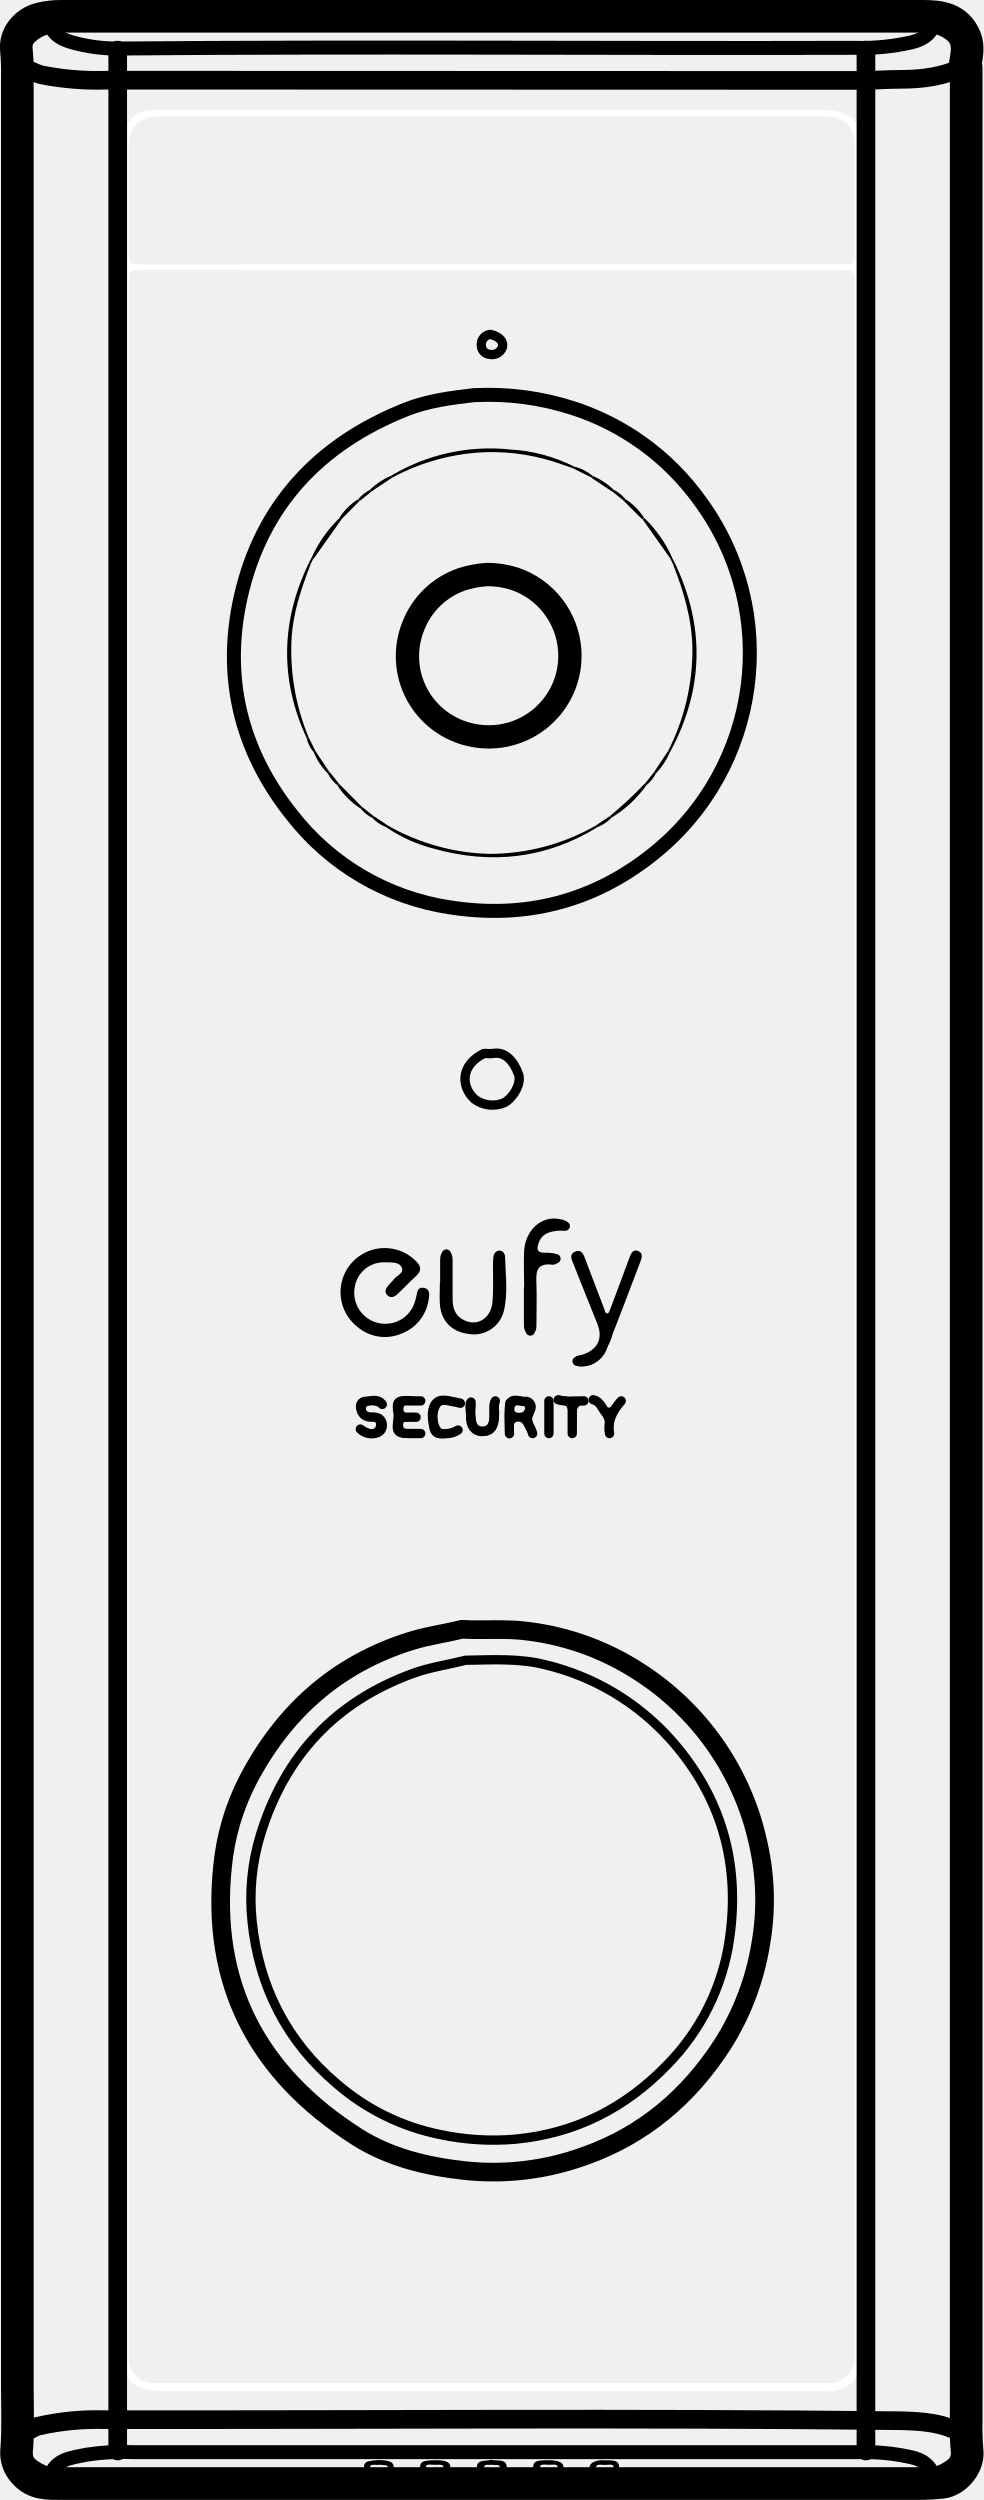
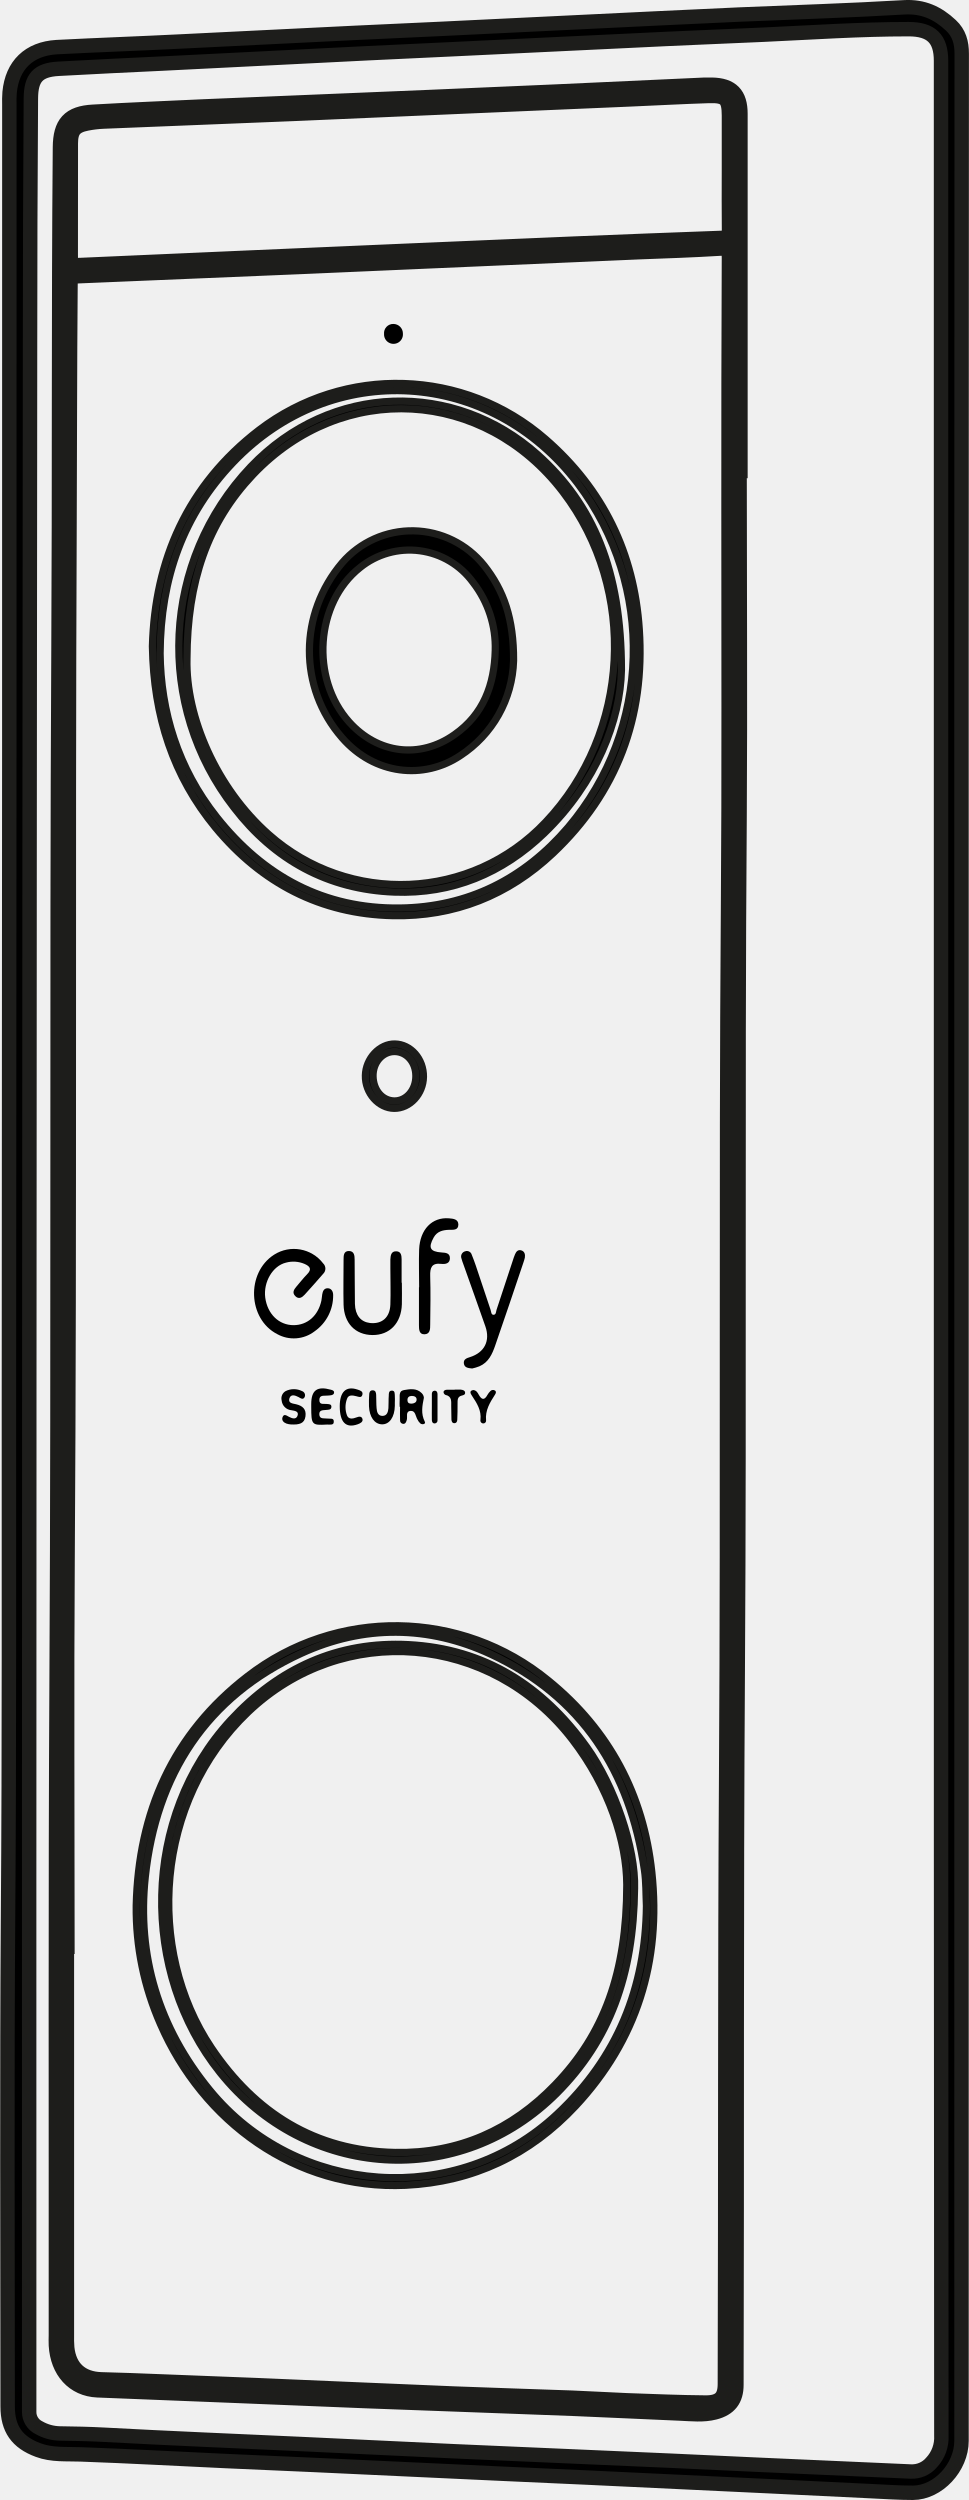
- <svg xmlns="http://www.w3.org/2000/svg" height="536.26" viewBox="0 0 210.98 536.26" width="210.98">
-   <g transform="translate(-2.92 -2.67)">
-     <path d="m209.08 8.76a7.74 7.74 0 0 1 1.86 5.3c.05 1.16 0 2.33 0 3.5q0 254.59 0 509.19c0 5.91-2.67 8.76-8.54 9.11-.91.06-1.83 0-2.75 0h-182.46c-1 0-2 0-3 0-5.61-.42-8.23-3.23-8.3-8.85 0-1.25 0-2.5 0-3.75q0-254.1 0-508.19c0-2.29.23-4.5 1.87-6.3l.37.33a7.92 7.92 0 0 0 -1.11 3c0 .31 0 .82.14.91.36.18.52-.26.68-.52a9.52 9.52 0 0 1 2.76-2.78c.88-.63 3.14-.46 2.35-2.09s-2.28-.16-3.43.29a3.61 3.61 0 0 0 -.44.22l-.33-.37c1.85-1.76 4.15-1.91 6.52-1.91h186.29c2.37 0 4.67.16 6.52 1.91l-.33.37a4.64 4.64 0 0 0 -.44-.23c-1.17-.43-2.64-1.8-3.48-.23s1.65 1.18 2.06 2.24a5.63 5.63 0 0 0 -4.59 1c-3 2-6.63 2-10.09 2.35-3 .28-2.05 2.43-2.18 4.08-.16 2 1.19 2 2.63 2a53.86 53.86 0 0 0 16.75-2c-.76 1.21-2.08 1.26-3.26 1.6-4.46 1.29-9.09.87-13.64 1.3-2 .18-2.68.9-2.51 2.76.07.75 0 1.5 0 2.25v491.28a16.67 16.67 0 0 1 0 2c-.27 2.2.68 2.87 2.85 2.88 5.24 0 10.52.12 15.51 2 1.71.64 2.09.22 2-1.38-.05-.66 0-1.33 0-2v-497.94c0-.92 0-1.84 0-2.75a1.89 1.89 0 0 0 -.88-1.93c1.33-1.8.72-3.46-.43-5-.63-.87-1.39-1.64-2.09-2.45 1 0 1.57.75 2.25 1.34s.89 2 1.48 1.59.07-1.64-.3-2.46c-.19-.45-.42-.89-.64-1.33.09-.1.25-.23.33-.34zm-200.69 8.65c-1.42.95-.86 2.43-.86 3.67q0 249.86 0 499.69v2c0 .86.35 1.26 1.25.89 5.38-2.16 11.07-2.14 16.72-2.27 1.7 0 2.48-.63 2.34-2.36-.06-.66 0-1.33 0-2v-492.19c0-.66 0-1.33 0-2 .12-1.64-.49-2.45-2.26-2.47a64.3 64.3 0 0 1 -7.23-.37c-3.41-.42-7-.13-9.93-2.55a52.48 52.48 0 0 0 15.77 2c3.66-.07 3.75-.17 3.66-3.79 0-1.65-.79-2.13-2.24-2.31-4.11-.51-8.36-.55-11.78-3.45a1.41 1.41 0 0 0 -.95-.18c-3.43.16-6 4.6-4.49 7.69zm20.12 253.26v246.71c0 4 0 4 3.94 4h152c3.89 0 3.89 0 3.89-4v-492.96c0-4 0-4-3.94-4h-152c-.5 0-1 0-1.5 0-1.66-.11-2.53.53-2.41 2.3.07.91 0 1.83 0 2.75zm80-264.15q-45.6 0-91.19 0c-1 0-2.68-.68-3 .86s.77 2.66 2.2 3.26a23.08 23.08 0 0 0 2.84.95 36.93 36.93 0 0 0 9.67.81h158.9c1.75 0 3.5 0 5.25-.11a23.55 23.55 0 0 0 6.57-1.38c1.61-.57 3.07-1.64 2.81-3.37s-2.19-1-3.35-1q-45.36-.05-90.71-.02zm-.06 521.81h76c.83 0 1.67 0 2.5-.05a1.35 1.35 0 0 0 1.36-1.18c1-3.67-.06-5.08-3.78-5.08h-152.23c-.75 0-1.5 0-2.25 0a1.44 1.44 0 0 0 -1.4.84c-1.35 2.88.2 5.43 3.32 5.43zm0 6.56q45.6 0 91.21 0c1 0 2.46.62 2.79-.79s-.69-2.35-1.89-3a11.49 11.49 0 0 0 -2.32-.9 38.26 38.26 0 0 0 -8.89-1.18q-81 0-161.93 0a28.57 28.57 0 0 0 -10.53 1.76c-1.49.58-2.86 1.66-2.48 3.31.34 1.41 2 .73 3.08.73q45.51.09 90.96.07zm-.31-515.49h52 25.23c.95 0 2.24.39 2.7-.73a6 6 0 0 0 0-4.4c-.5-1.25-1.89-.78-2.91-.79q-18.61 0-37.23 0-58 0-115.93 0c-2.16 0-3.63.1-3.57 3 0 2.5 1 3 3.26 3q38.22-.13 76.45-.08zm-80.32 506.24c0-3.61-.27-3.84-3.54-3.52-1.9.19-3.81.32-5.71.36a27.6 27.6 0 0 0 -8.08 1.31c-3.19 1-3.67 2.66-1.78 5.45 1.41 2.08 4.16 3.46 5.42 2.42 3.19-2.61 7-2.86 10.8-3.2 2.22-.19 3.31-.77 2.89-2.82zm161.18-.25c-.45 2.07.5 2.91 3 3.1 3.68.27 7.52.49 10.54 3.15.67.59 1.42.33 2.14.14 2.29-.6 4.72-3.43 4.43-5.45-.33-2.29-2.47-2.4-4.16-2.92-4.19-1.29-8.58-.72-12.85-1.3-2.74-.38-3.1.03-3.1 3.28zm15.86 9.33c2 .08 5-3 5-5.15a4.21 4.21 0 0 0 -.12-.71c-.2.08-.49.11-.57.26a8.27 8.27 0 0 1 -4.79 3.69 1 1 0 0 0 -.65 1.19 1 1 0 0 0 1.14.72zm-197.86-5.26a6.51 6.51 0 0 0 4.39 5.17c.67.14 1.39.25 1.7-.54s-.31-1.23-1-1.44a7.68 7.68 0 0 1 -4.24-3.24 3.39 3.39 0 0 0 -.69-.61z" />
-     <path d="m208.58 8.25.5.51c-.12.11-.24.22-.37.32l-.46-.5z" />
-     <path d="m7.75 8.76.5-.51.33.34-.46.5z" />
-     <path d="m208.08 7.76.5.49-.33.33-.5-.45z" />
-     <path d="m8.25 8.25.51-.49.32.37-.5.46z" />
-     <path d="m28.94 270.66q0-117.12 0-234.23a31 31 0 0 1 .1-3.74 6.79 6.79 0 0 1 7-6.42c1.92-.06 3.83 0 5.75 0h136.76c7.14 0 9.34 2.22 9.34 9.45q0 235 0 470a24 24 0 0 1 -.26 4 6.76 6.76 0 0 1 -6.48 5.87c-.91.07-1.83 0-2.75 0h-139.49c-7.83 0-10-2.12-10-9.91zm157.37 14.91v-221c0-4 0-4-3.89-4h-147.5c-4.84 0-4.39-.4-4.39 4.49q0 220.38 0 440.75c0 1-.05 2 0 3a5.37 5.37 0 0 0 5.23 5.05h2.25 140.78 2.25a5.37 5.37 0 0 0 5.23-5.05c.09-1 0-2 0-3zm-77.87-226.2h74.46c3.38 0 3.39 0 3.39-3.26q0-10.74 0-21.49c0-5-2-7-6.93-7q-71 0-141.93 0c-4.82 0-6.87 2.06-6.88 6.84v21.49c0 3.46 0 3.47 3.43 3.47z" fill="#fff" />
-     <path d="m108.21 530.31c1.39.3 3.45-.31 3.4 1.66 0 1.69-2 1.4-3.23 1.39s-3.13.3-3.17-1.45 1.95-1.23 3-1.6zm.39 1.06c-.67.14-1.72-.3-1.88.55-.11.64.89.46 1.39.47.71 0 1.86.3 2-.38.14-.86-.96-.45-1.51-.64z" />
-     <path d="m97 530.41a5.34 5.34 0 0 1 1.1.12c.76.17 1.46.47 1.43 1.44s-.7 1.11-1.36 1.2a12.17 12.17 0 0 1 -3 .13c-.92-.11-2.27-.1-2.16-1.5s1.35-1.25 2.32-1.38a14.81 14.81 0 0 1 1.67-.01zm-.89 2c.68-.16 1.9.29 1.93-.48s-1.17-.53-1.84-.54-1.91-.29-1.93.45 1.21.42 1.87.59z" />
-     <path d="m121.14 530.4a6.55 6.55 0 0 1 1.17.15c.73.18 1.5.44 1.47 1.4s-.71 1.1-1.37 1.19a12.31 12.31 0 0 1 -3 .18c-.92-.09-2.23-.08-2.14-1.51s1.31-1.27 2.28-1.4c.37-.04.7-.01 1.59-.01zm-.49 2c.68-.15 1.89.25 1.89-.52s-1.21-.49-1.89-.5-1.89-.28-1.89.49 1.24.41 1.89.56z" />
-     <path d="m84.47 530.36a14.89 14.89 0 0 1 1.59.18c.68.15 1.26.45 1.3 1.28s-.52 1.15-1.2 1.35a6.54 6.54 0 0 1 -3.43.06c-.73-.18-1.73-.23-1.73-1.41s1-1.18 1.83-1.34a12.2 12.2 0 0 1 1.64-.12zm0 1c-.71.2-2-.32-2.19.47s1 .55 1.53.56c.79 0 2.06.38 2.27-.38s-.98-.44-1.62-.66z" />
-     <path d="m132.35 533.49a7.92 7.92 0 0 1 -2.07-.5c-1.2-.65-1.21-1.58 0-2.23a4.17 4.17 0 0 1 2.17-.35c1.3.1 3.35-.38 3.28 1.59-.08 1.64-2.07 1.15-3.38 1.49zm.32-1.06c.69-.15 1.9.26 1.89-.54s-1.23-.47-1.91-.48-1.89-.28-1.88.52 1.23.32 1.9.5z" />
-     <path d="m108.49 199.05a56.33 56.33 0 1 1 56.27-56.34 56.15 56.15 0 0 1 -56.27 56.34zm-.21-2.2a54.18 54.18 0 1 0 -54.11-53.95 53.79 53.79 0 0 0 54.11 53.95z" />
-     <path d="m108.37 351.3c31.86-.59 59.28 26.08 59.17 59a59.12 59.12 0 1 1 -118.24-.2c-.06-32.78 27.31-59.34 59.07-58.8zm.07 1.66a57.12 57.12 0 0 0 -57.44 57c0 32 25.5 57.88 57.14 57.91a57.43 57.43 0 1 0 .3-114.86z" />
-     <path d="m85.51 273.44a6.32 6.32 0 0 0 -6.51 5.38 6.66 6.66 0 0 0 12.58 4 10.27 10.27 0 0 0 .61-1.9c.22-1 .23-2.25 1.65-2s1.21 1.64 1 2.66a9.17 9.17 0 0 1 -5.91 7.2 9.06 9.06 0 0 1 -9.39-1.53 9.46 9.46 0 1 1 12.53-14.14c1.22 1.17 1.37 2.12.06 3.31s-2.6 2.58-3.94 3.83c-.63.59-1.44 1-2.2.24s-.23-1.53.32-2.2c.31-.38.73-.69 1-1.1.61-.91 2.38-1.39 1.77-2.66s-2.25-1.02-3.57-1.09z" />
-     <path d="m127.3 295.8a1.24 1.24 0 0 1 -1.14-1c-.21-1.13.75-1.27 1.56-1.51 3.35-1 4.6-3.45 3.35-6.62-1.69-4.25-3.42-8.48-5.09-12.73-.38-1-1.11-2.21.34-2.8s1.81.76 2.19 1.75c1.35 3.49 2.64 7 4 10.49.16.41.16 1.1.78 1 .22 0 .44-.64.58-1 1.34-3.58 2.65-7.17 4-10.74.35-.91.72-2.14 2-1.59 1.11.46.69 1.53.36 2.39-2.31 6.06-4.58 12.13-7 18.16a5.85 5.85 0 0 1 -5.93 4.2z" />
-     <path d="m97.33 277.74c0-1.49 0-3 0-4.48 0-1 0-2.22 1.44-2.16 1.2 0 1.23 1.17 1.24 2.1v8.22c0 2 .65 3.61 2.56 4.49 2.87 1.33 5.75-.54 6-4.11.22-2.47.08-5 .1-7.47 0-.67 0-1.33.07-2s.44-1.31 1.23-1.3a1.26 1.26 0 0 1 1.29 1.28c.1 3.9.66 7.84-.29 11.66a6.61 6.61 0 0 1 -7.47 4.85c-3.65-.45-5.94-2.73-6.22-6.35-.12-1.57 0-3.16 0-4.74z" />
-     <path d="m115.35 278.73c0-2.58-.13-5.17 0-7.74.27-4.48 3.72-7.56 7.49-6.84.87.16 2 .26 1.91 1.51s-1.18.9-2 1c-1.91.16-3.62.59-4.32 2.72-.4 1.2-.3 2 1.2 2a12.3 12.3 0 0 1 1.49.05c.79.06 1.58.25 1.64 1.19a1.24 1.24 0 0 1 -1.47 1.32c-3.48-.39-3.4 1.8-3.3 4.22.1 2.74 0 5.5 0 8.24 0 1 .12 2.28-1.26 2.31-1.55 0-1.42-1.35-1.43-2.41 0-2.49 0-5 0-7.49z" />
-     <path d="m111.29 306.49a6.53 6.53 0 0 1 0-1c.15-1.07-.52-2.59 1-3a5.09 5.09 0 0 1 4.54.52c1.22.93 1 2.12.42 3.35-.5 1 .18 1.91.5 2.84.17.51.63 1.14-.13 1.5s-1.1-.16-1.43-.68c-.22-.35-.39-.73-.6-1.09-.36-.64-.69-1.41-1.6-1.32-1.06.11-.89 1-1 1.73s-.13 1.27-.91 1.21-.76-.76-.78-1.34c0-.91 0-1.82 0-2.73zm3.08-.75c.6-.07 1.22-.23 1.19-.95s-.73-.78-1.31-.76-1 .19-1 .8c-.09.8.49.9 1.12.91z" />
-     <path d="m87.33 306.55c0-4.15 1-4.94 5.07-4.21.48.09 1.09.09 1.14.72s-.53.71-1 .85c-1.06.28-2.9-.56-3.07.78-.21 1.76 1.78.76 2.7 1.23.32.17.6.35.54.71a.86.86 0 0 1 -.46.53 8.11 8.11 0 0 1 -1.21.25c-.69.12-1.73-.12-1.66 1s1.06.83 1.77.89h1.25s1.11 0 1.15.69c0 .81-.68.79-1.24.88-4.07.73-4.98-.07-4.98-4.32z" />
-     <path d="m83 302.3a9.88 9.88 0 0 1 1.55.29c.66.22 1.26.73 1 1.49-.31.94-1 .49-1.65.27a5.09 5.09 0 0 0 -1.44-.32c-.51 0-1 .15-1.07.79s.38.73.78.85c.63.19 1.31.25 1.94.46a2.24 2.24 0 0 1 1.7 2.45 2.31 2.31 0 0 1 -2 2.22 5.19 5.19 0 0 1 -2.71-.11c-.8-.27-1.77-.66-1.35-1.69s1.19-.49 1.86-.08 1.6.6 1.91-.3c.4-1.15-.75-1.06-1.4-1.21-1.78-.39-2.93-1.33-2.62-3.28.27-1.71 1.71-1.8 3.5-1.83z" />
-     <path d="m110 305.38a14.78 14.78 0 0 1 -.11 1.86c-.37 1.86-1.31 3.38-3.36 3.44s-3.06-1.39-3.56-3.23a1.67 1.67 0 0 1 -.08-.49c.14-1.49-.79-4 .79-4.18 1.93-.19.92 2.28 1.18 3.58.22 1.06.13 2.38 1.64 2.31 1.32-.06 1.33-1.27 1.41-2.27 0-.33 0-.67 0-1 .15-1-.33-2.69 1-2.7 1.76 0 .73 1.83 1.09 2.68z" />
-     <path d="m98.75 302.29a5.63 5.63 0 0 1 1 .09c.7.18 1.68.34 1.53 1.26s-1 .64-1.67.49c-.9-.2-2-.47-2.44.54a4.78 4.78 0 0 0 0 3.87c.45 1.09 1.5.76 2.39.54.58-.14 1.26-.38 1.48.36s-.55 1.08-1.14 1.31c-2.71 1-5-.51-5.05-3.48-.14-3.91.66-4.99 3.9-4.98z" />
-     <path d="m108.42 240a5.85 5.85 0 1 1 6.06-5.9 5.85 5.85 0 0 1 -6.06 5.9zm0-.68a5.17 5.17 0 1 0 -5.34-5.13 5.4 5.4 0 0 0 5.31 5.15z" />
-     <path d="m133.69 310.57a.83.83 0 0 1 -.86-1c.21-2.18-.89-3.82-2.12-5.42-.35-.45-.8-1.08-.17-1.53s1.31.08 1.62.66c1 1.89 1.91 1.66 2.87-.06.33-.6 1-1.13 1.65-.68.81.56.07 1.22-.28 1.68-1.19 1.56-2.17 3.14-1.94 5.22a1 1 0 0 1 -.77 1.13z" />
-     <path d="m125.7 302.26a16.46 16.46 0 0 1 2.33.2c.75.16 1 1 .29 1.17-2.34.72-1.61 2.56-1.73 4.11-.06.66 0 1.32-.1 2a.78.78 0 1 1 -1.56 0c-.07-1.07-.06-2.15-.1-3.23a3.59 3.59 0 0 0 -.38-2.16c-.43-.6-2-.43-1.44-1.57.52-.97 1.85-.25 2.69-.52z" />
-     <path d="m121.47 306.59v2.71c0 .59-.11 1.24-.88 1.23s-.77-.57-.78-1.08c0-1.89 0-3.78 0-5.67 0-.49.11-1.08.73-1.11.79 0 .88.64.91 1.2v2.72z" />
-     <path d="m110.06 74.76c1.19 1.19 1.3 2.49 0 3.62a2.42 2.42 0 0 1 -3.37 0c-1.26-1.12-1.15-2.42 0-3.62l.31.34c-.51 1-.81 2 .31 2.83a1.65 1.65 0 0 0 2.06 0c1.12-.81.81-1.82.31-2.83z" />
-     <path d="m106.77 74.76a2.16 2.16 0 0 1 3.29 0l-.3.34h-2.68z" />
-     <path d="m131.07 180.11c-11 6.76-22.79 8.06-35.16 4.59a32.55 32.55 0 0 1 -10.15-4.59l.31-.38a46.23 46.23 0 0 0 21.85 6.1 45.94 45.94 0 0 0 22.85-6.1z" />
-     <path d="m147.6 123.28q9.94 20.66-1 40.79l-.37-.29a47.88 47.88 0 0 0 5.22-21.87c-.08-6.48-1.89-12.46-4.23-18.36z" />
-     <path d="m86.77 104.74a41.3 41.3 0 0 1 25.63-5.65 34.54 34.54 0 0 1 13.65 3.65l-.26.37-2.35-.82a43.93 43.93 0 0 0 -16.12-2.63 45.57 45.57 0 0 0 -20.26 5.46z" />
-     <path d="m68.73 161.06c-5.87-12.67-5.55-25.26.5-37.78l.38.27c-2 5.2-3.82 10.42-4.15 16.08a48.8 48.8 0 0 0 3.64 21.17z" />
-     <path d="m69.76 122.3a27.74 27.74 0 0 1 6-8.54l.4.33-6 8.48z" />
-     <path d="m141.11 113.76a27.57 27.57 0 0 1 6 8.54l-.34.26q-3-4.23-6-8.48z" />
-     <path d="m141.59 171.08a25.23 25.23 0 0 1 -7.53 7l-.3-.38a80.42 80.42 0 0 0 7.46-6.95z" />
-     <path d="m80.26 176.1a16.8 16.8 0 0 1 -5-5l.38-.31 4.95 5c-.12.07-.23.21-.33.31z" />
-     <path d="m137.07 109.74a13 13 0 0 1 4 4l-.4.32-4-4z" />
-     <path d="m75.72 113.76a12.89 12.89 0 0 1 4-4c.11.12.21.25.31.37l-3.95 4z" />
-     <path d="m146.6 164.07a15.34 15.34 0 0 1 -3 4.52l-.38-.32c1-1.5 2-3 3-4.49z" />
-     <path d="m73.22 168.58a14.54 14.54 0 0 1 -3-4.52l.36-.28 3 4.49z" />
-     <path d="m130.05 104.76a14.24 14.24 0 0 1 4.53 3l-.32.38-4.49-3z" />
-     <path d="m82.25 107.73a15 15 0 0 1 4.52-3l.29.38-4.49 3z" />
-     <path d="m126.05 102.74a10 10 0 0 1 4 2l-.28.35-4-2z" />
-     <path d="m85.76 180.11a8.92 8.92 0 0 1 -3-2l.32-.39 3 2z" />
-     <path d="m134.06 178.1a8.44 8.44 0 0 1 -3 2l-.3-.38 3-2z" />
-     <path d="m82.76 178.11a8.1 8.1 0 0 1 -2.5-2c.1-.12.21-.24.31-.37.83.67 1.67 1.33 2.51 2z" />
-     <path d="m143.61 168.59a7.94 7.94 0 0 1 -2 2.48l-.37-.3 2-2.5z" />
-     <path d="m70.25 164.06a6.59 6.59 0 0 1 -1.52-3l.37-.26 1.51 3z" />
-     <path d="m134.58 107.73a7.73 7.73 0 0 1 2.49 2c-.1.12-.21.24-.31.37l-2.5-2c.11-.1.21-.24.32-.37z" />
-     <path d="m79.76 109.75a8 8 0 0 1 2.5-2l.31.39-2.5 2c-.07-.14-.2-.27-.31-.39z" />
-     <path d="m75.24 171.08a8 8 0 0 1 -2-2.5l.39-.31 2 2.5z" />
-     <path d="m147.07 122.3c.18.33.35.66.53 1l-.37.27c-.17-.33-.34-.66-.5-1z" />
-     <path d="m69.23 123.28c.18-.32.36-.65.53-1l.35.27c-.17.33-.34.65-.5 1z" />
-     <g fill="none">
-       <path d="m29.67 60.17v446.75c0 5.49 2.26 7.75 7.75 7.75h143c4 0 6.56-2.5 6.74-6.5 0-.41 0-.83 0-1.25v-444.5c0-9.41-.09-18.83 0-28.25a7.12 7.12 0 0 0 -7.29-7.32q-71.5.18-143 0a7.11 7.11 0 0 0 -7.3 7.32c.15 7.83 0 15.67.06 23.5 0 .75-.32 1.56.24 2.25" />
-       <path d="m210.17 17.17v505.25a50.36 50.36 0 0 0 .2 6c.36 3-2.46 6.41-5.46 6.73a48.9 48.9 0 0 1 -5 .25q-91.87 0-183.75 0c-2.88 0-5.81.19-8.06-2.43a6.05 6.05 0 0 1 -1.63-4.54c.39-4.51.17-9 .17-13.51q0-247.74 0-495.5a50.2 50.2 0 0 0 -.2-6c-.37-3.12 2-6 5.21-6.75a18.3 18.3 0 0 1 4.25-.5h185c3.72 0 7.26.47 9 4.49.9 2.09.31 4.17 0 6.25" stroke="#000" stroke-linecap="round" stroke-linejoin="round" stroke-width="7" />
-       <path d="m188.67 13.42v515" stroke="#000" stroke-linecap="round" stroke-linejoin="round" stroke-width="4" />
-       <path d="m28.17 13.42v515" stroke="#000" stroke-linecap="round" stroke-linejoin="round" stroke-width="4" />
-       <path d="m13.42 6.67c.35 3 2.12 4.3 5 5.09a35.12 35.12 0 0 0 9.78 1.32c52.66-.45 105.33 0 158-.15a48.89 48.89 0 0 0 12.27-1.18c2.87-.74 4.62-2.1 5-5.08" stroke="#000" stroke-linecap="round" stroke-linejoin="round" stroke-width="3" />
-       <path d="m209.67 524.92c-4.32-2.65-9.19-2.91-14-3-56.75-.63-113.5-.16-170.25-.22a56.84 56.84 0 0 0 -14.27 1.38c-1.48.38-2.54 1.48-4 1.8" stroke="#000" stroke-linecap="round" stroke-linejoin="round" stroke-width="4" />
-       <path d="m13.42 534.92c.72-4.82 4.68-5 8.25-5.74a51.4 51.4 0 0 1 10-.51q79 0 158 0a44 44 0 0 1 8.73 1.09c2.62.54 4.68 2.16 5 5.17" stroke="#000" stroke-linecap="round" stroke-linejoin="round" stroke-width="3" />
-       <path d="m188.42 19.92q-81.25 0-162.5-.05a61.88 61.88 0 0 1 -14-1.12c-1.72-.4-3.09-1.4-4.73-1.83" stroke="#000" stroke-linecap="round" stroke-linejoin="round" stroke-width="4" />
-       <path d="m98.67 271.67v10a5.76 5.76 0 0 0 5.5 6 5.83 5.83 0 0 0 6-5.75c.11-3.33 0-6.66-.09-10" stroke="#000" stroke-linecap="round" stroke-linejoin="round" stroke-width="2" />
-       <path d="m91.17 274.17a8.08 8.08 0 0 0 -13.25 8.5c1.22 3.36 5 5.95 8.24 5.48 4.58-.65 7.17-3.56 7.51-8" stroke="#000" stroke-linecap="round" stroke-linejoin="round" stroke-width="2" />
-       <path d="m209.67 16.92c-4.25 2.18-8.81 2.75-13.5 2.77-2.42 0-4.84.15-7.25.23" stroke="#000" stroke-linecap="round" stroke-linejoin="round" stroke-width="4" />
-       <path d="m101.67 303.67a9.65 9.65 0 0 0 -1-.24c-1.54-.19-3.39-1.07-4.43.54-.9 1.41-.51 3.34-.24 4.94.32 1.84 2.14 1.25 3.42 1.22a5.47 5.47 0 0 0 1.75-.71" stroke="#000" stroke-linecap="round" stroke-linejoin="round" stroke-width="2" />
-       <path d="m124.17 265.67c-5-1-7.28 1.5-7.36 6.75s0 10.5-.14 15.75" stroke="#000" stroke-linecap="round" stroke-linejoin="round" stroke-width="2" />
-       <path d="m126.92 272.42c2 4.85 3.38 9.91 6 14.53 1.06 1.9-.37 3.6-1.23 5.21s-2.31 2.84-4.48 2.28c-.13 0-.33.15-.49.23" stroke="#000" stroke-linecap="round" stroke-linejoin="round" stroke-width="2" />
-       <path d="m139.17 272.42c-1.79 4.89-3.15 9.94-5.75 14.5" stroke="#000" stroke-linecap="round" stroke-linejoin="round" stroke-width="2" />
-       <path d="m84.92 303.92c-.94-1.32-2.34-.7-3.5-.67-.51 0-1.48.34-1.09 1.7.45 1.56 1.42 1.73 2.59 1.69s2 .56 2 1.78-.94 1.74-2.21 1.79a3.39 3.39 0 0 1 -2.5-1" stroke="#000" stroke-linecap="round" stroke-linejoin="round" stroke-width="2" />
-       <path d="m117.17 310.17c-.36-1.64-2.19-3-.56-5a1.19 1.19 0 0 0 -1.19-1.89c-1.11.12-3-1.15-3.22 1.19-.17 1.9 0 3.83 0 5.74" stroke="#000" stroke-linecap="round" stroke-linejoin="round" stroke-width="2" />
-       <path d="m209.92 527.17a10.37 10.37 0 0 1 -6.75 5.75" stroke="#000" stroke-linecap="round" stroke-linejoin="round" stroke-width="2" />
-       <path d="m6.92 527.17a10.35 10.35 0 0 0 6.75 5.75" stroke="#000" stroke-linecap="round" stroke-linejoin="round" stroke-width="2" />
-       <path d="m13.67 8.92c-3.27.59-5.06 3-6.75 5.5" stroke="#000" stroke-linecap="round" stroke-linejoin="round" stroke-width="2" />
-       <path d="m88.42 306.67c-.61 3.23-.4 3.5 2.75 3.5h2" stroke="#000" stroke-linecap="round" stroke-linejoin="round" stroke-width="2" />
-       <path d="m109.17 303.17c-.54 1.31-.08 2.68-.26 4s-.49 2.43-2.24 2.55a2.35 2.35 0 0 1 -2.71-2.3 25.39 25.39 0 0 1 0-4" stroke="#000" stroke-linecap="round" stroke-linejoin="round" stroke-width="2" />
-       <path d="m209.92 14.42c-1.72-2.49-3.44-5-6.75-5.5" stroke="#000" stroke-linecap="round" stroke-linejoin="round" stroke-width="2" />
-       <path d="m93.17 303.17h-3c-1.06 0-2.14-.26-2 1.51.07 1.46.56 2.12 2 2 .66-.05 1.33 0 2 0" stroke="#000" stroke-linecap="round" stroke-linejoin="round" stroke-width="2" />
-       <path d="m120.67 303.17v7" stroke="#000" stroke-linecap="round" stroke-linejoin="round" stroke-width="2" />
-       <path d="m125.67 303.67v6.5" stroke="#000" stroke-linecap="round" stroke-linejoin="round" stroke-width="2" />
-       <path d="m130.17 302.92c1.89.44 2 2.71 3.5 3.5" stroke="#000" stroke-linecap="round" stroke-linejoin="round" stroke-width="2" />
-       <path d="m117.42 272.67h4.75" stroke="#000" stroke-linecap="round" stroke-linejoin="round" stroke-width="2" />
-       <path d="m136.17 303.17c-1.76 2-3 4.19-2.5 7" stroke="#000" stroke-linecap="round" stroke-linejoin="round" stroke-width="2" />
-       <path d="m122.67 302.92c1.81.54 3.66.23 5.5.25" stroke="#000" stroke-linecap="round" stroke-linejoin="round" stroke-width="2" />
-       <path d="m106.67 228.67c-5 2.5-4.9 7-2 9.75a6.43 6.43 0 0 0 6.5.75c2-1.17 3.61-4.16 3-6-1.06-3-3-5-5.47-4.53a9.19 9.19 0 0 1 -1.74 0" stroke="#000" stroke-linecap="round" stroke-linejoin="round" stroke-width="2" />
-       <path d="m107.23 125.92a22.12 22.12 0 0 0 -5.21 1 17.15 17.15 0 0 0 -10.43 10 17.27 17.27 0 0 0 12.54 23.43 17.39 17.39 0 0 0 21-18.22 17.47 17.47 0 0 0 -11.84-15.32 19.71 19.71 0 0 0 -5.91-.91" stroke="#000" stroke-linecap="round" stroke-linejoin="round" stroke-width="5" />
-       <path d="m104.67 87.42c-5 .58-10.08 1.24-14.67 3.08-18.56 7.36-31 20.52-35.44 40.19-3.86 17.14-.08 32.9 10.92 46.72a52.87 52.87 0 0 0 34 19.9c16 2.5 30.7-1.19 43.47-11.41a55.15 55.15 0 0 0 10-75.95 53.87 53.87 0 0 0 -27.22-19.76 58.77 58.77 0 0 0 -20.74-2.77" stroke="#000" stroke-linecap="round" stroke-linejoin="round" stroke-width="3" />
-       <path d="m107.92 74.42a2.18 2.18 0 0 0 -1.74 2.5 1.88 1.88 0 0 0 1.74 1.75 2.34 2.34 0 0 0 2.5-1c.88-1.33-.1-2.77-2.25-3.26" stroke="#000" stroke-linecap="round" stroke-linejoin="round" stroke-width="2" />
-       <path d="m101.92 352.17c-3.57.91-7.22 1.37-10.77 2.47-16.07 4.97-27.54 15.36-35.15 30.07a51 51 0 0 0 -5.33 18.21c-2.69 25.5 7.67 44.67 28.85 58.13 6.87 4.37 14.87 6.33 23.15 7.23a57.34 57.34 0 0 0 25.74-3.17c12.6-4.46 22.3-12.74 29.52-23.94a57.29 57.29 0 0 0 8.17-21.51 54.39 54.39 0 0 0 -.47-21.23 58.33 58.33 0 0 0 -25.73-37.23 56.49 56.49 0 0 0 -23.47-8.59c-4.78-.69-9.52-.19-14.26-.44" stroke="#000" stroke-linecap="round" stroke-linejoin="round" stroke-width="4" />
-       <path d="m102.52 358.87c-3.71.92-7.49 1.46-11.12 2.79-16.66 6.1-27.41 17.69-32.6 34.55a46.72 46.72 0 0 0 -1.8 18.66c1.44 13.9 7.36 25.65 18.13 34.75a48.48 48.48 0 0 0 22.2 10.92 55.25 55.25 0 0 0 16.09 1c12.95-1.23 23.66-6.7 32.6-15.94a48.16 48.16 0 0 0 13.38-27c2.33-16.06-1.64-30.45-12.62-42.8a52.42 52.42 0 0 0 -26.77-16c-5.61-1.46-11.46-1.09-17.23-1" stroke="#000" stroke-linecap="round" stroke-linejoin="round" stroke-width="2" />
+ <svg xmlns="http://www.w3.org/2000/svg" height="244.64mm" viewBox="0 0 268.75 693.48" width="94.81mm">
+   <g transform="translate(-3.88 -5.93)">
+     <g stroke="#1d1d1b" stroke-miterlimit="10">
+       <path d="m270.59 352v331c0 7.37-6.5 14.39-13.49 14.41-3.9 0-7.8-.28-11.71-.46l-27.63-1.34q-25.53-1.23-51-2.42c-7.89-.37-15.77-.71-23.66-1.07q-26.15-1.22-52.29-2.44c-8.14-.38-16.28-.71-24.41-1.08-13.37-.62-26.73-1.36-40.1-1.84-4-.15-8 .23-11.8-1.19-5.9-2.17-8.5-5.9-8.5-12.11 0-45.41-.22-90.82.11-136.23.36-47.82.2-95.65.24-143.47q.15-179.35.12-358.71a34.07 34.07 0 0 1 .07-3.5c.71-7.55 5.38-12.09 13.05-12.55 11.61-.6 23.24-1 34.86-1.59 15.94-.77 31.87-1.59 47.8-2.36 8-.39 15.94-.73 23.91-1.11q30-1.44 60-2.91c7.64-.37 15.27-.74 22.91-1.07 15.19-.65 30.4-1.1 45.58-2 5.31-.31 9.34 1.56 13 5 2.29 2.14 3 4.76 3 7.87q-.1 165.61-.06 331.17zm-5.68 0v-329.2c0-6.17-2.74-8.78-9-8.78-13.47 0-26.91.92-40.36 1.54-11.95.55-23.91 1-35.86 1.61q-25.53 1.2-51.05 2.45c-7.47.36-14.94.69-22.41 1.06l-57 2.87c-9.71.48-19.42.9-29.13 1.46-5.69.32-7.62 2.49-7.66 8.22q-.23 34.49-.23 69-.29 285.11-.24 570.21v2.5a4.83 4.83 0 0 0 2.74 4.43 12.08 12.08 0 0 0 5.71 1.58c4.07.06 8.13.13 12.21.35 18.34 1 36.69 1.75 55 2.59q21.18 1 42.34 2 30.14 1.35 60.28 2.63c7.89.35 15.77.74 23.66 1.1l42.59 1.89a7.1 7.1 0 0 0 5.75-2.47 10.15 10.15 0 0 0 2.75-7.54q-.12-164.75-.09-329.5z" stroke-width="4" />
+       <path d="m208.53 135.73c0 32.25.21 64.5 0 96.75-.6 79.08 0 158.16-.51 237.23-.44 65.91-.17 131.83-.37 197.74 0 3.94-1.73 6.19-5.59 7.19-3.12.81-6.29.42-9.44.29-9.8-.39-19.59-.92-29.39-1.3-19.35-.75-38.71-1.42-58.06-2.16-12.08-.47-24.17-.96-36.17-1.47-12.7-.5-25.41-1-38.12-1.52-6.32-.28-10.59-5-11-12-.06-.91 0-1.83 0-2.75.05-60.75-.14-121.5.2-182.25.53-95.07 0-190.15.52-285.23.27-46.49 0-93 .41-139.48.06-6.4 2.3-9 8.72-9.34 10.29-.6 20.58-1 30.88-1.49q31.26-1.34 62.53-2.6 17.43-.73 34.87-1.51 20.69-.93 41.35-1.9h2c5.2.11 7.41 2.35 7.41 7.58q0 49.13 0 98.25zm-186.45 409.73h-.15q0 54 0 108a35.85 35.85 0 0 0 .09 3.74c.6 5.84 4.2 9.09 10 9.24 5.32.13 10.64.34 15.95.55q13.58.51 27.16 1.06c18.27.76 36.53 1.59 54.8 2.33 10.88.44 21.76.74 32.64 1.15 5.07.19 10.13.53 15.19.72 7.31.26 14.62.57 21.93.63 4.12 0 5.74-1.75 5.76-5.53.18-56.49 0-113 .36-169.47.51-80-.08-160 .52-240 .29-37.08.1-74.16.13-111.24 0-23.08 0-46.16.12-69.24 0-2.45-.65-3.12-3.08-3-7.55.47-15.11.71-22.66 1l-59.74 2.6q-16.56.72-33.13 1.45-30.89 1.3-61.78 2.58c-3.23.14-3.23.09-3.26 3.46-.19 22.24-.17 44.49-.27 66.73-.44 95.57.1 191.15-.54 286.72-.24 35.52-.04 71.06-.04 106.52zm184.5-492.23q0-7.63 0-15.25c0-4.87-1.18-6.1-6.09-5.93-7.22.23-14.44.63-21.67.94q-23.28 1-46.58 2-23 1-46.08 2c-17.86.74-35.71 1.42-53.57 2.16a31.07 31.07 0 0 0 -4.7.56c-3.62.71-4.86 2.29-4.87 6q-.02 15.42-.02 30.79c0 3.49 0 3.57 3.47 3.43 14.53-.62 29.18-1.29 43.8-1.93l46.08-2q23.42-1 46.83-2 20.43-.84 40.86-1.58c2-.06 2.59-.82 2.56-2.7-.07-5.49-.02-10.99-.02-16.49z" stroke-width="5" />
+       <path d="m41.66 534.54c.61-25.85 10.07-47.54 30.77-63.54a66.94 66.94 0 0 1 83.64 1.15c16.84 13.7 26.32 31.6 28.62 53.11 2.65 24.7-4.14 46.63-21.13 64.85-12.66 13.57-28.44 21.1-47.18 22-30.6 1.4-56.31-17.77-68-44.7a79.36 79.36 0 0 1 -6.72-32.87zm141.53.1c-.16-3.35-.07-6.67-.56-10-4-27.29-17.33-48.08-42.67-59.87-17.25-8-35.18-8.13-52.48-.22-26.38 12.07-40.27 33.69-43.3 62-2.33 21.93 3.7 41.8 17.86 59.12 24.12 29.51 68.62 32.73 96.4 6.65 16.63-15.56 24.5-35 24.75-57.68z" stroke-width="2" />
+       <path d="m46.15 185.23c.64-23.89 9.65-44.7 29.56-60a62.88 62.88 0 0 1 79.5 2.5c16 13.9 24.6 31.65 26 52.74 1.64 24.36-6.13 45.33-23.93 62.15-12.39 11.7-27.41 17.68-44.45 17.31-20-.44-36.38-9-49.14-24.37-11.82-14.31-17.21-30.96-17.54-50.33zm2.14 1.93c.19 16.19 4.94 31.84 15.71 45.44 13 16.41 29.75 25.47 50.82 25.21 18.84-.24 34.43-8.09 46.65-22.39a76.36 76.36 0 0 0 2.63-95.42c-24.21-31.77-68.08-34.55-95.5-5.84-13.8 14.46-20.17 32.05-20.31 53z" stroke-width="2" />
    </g>
+     <path d="m85.3 373.52c3.85 0 6.83-2.62 7.73-6.82.12-.57.13-1.16.23-1.73.15-.87.47-1.69 1.51-1.69s1.54.94 1.52 1.9a12.07 12.07 0 0 1 -5.15 10.05 9.47 9.47 0 0 1 -10.39.76c-8.14-4.21-8.62-17-.87-22a10.22 10.22 0 0 1 13.64 2.4 2 2 0 0 1 0 2.89c-1.7 1.94-3.39 3.89-5.13 5.78-.71.77-1.61 1.38-2.58.42s-.41-1.83.28-2.65c1-1.14 1.89-2.33 2.94-3.39 1.45-1.44.84-2.25-.7-2.92a7.84 7.84 0 0 0 -5.14-.34c-3.68.89-6.29 5.39-5.74 9.7.62 4.56 3.78 7.63 7.85 7.64z" />
+     <path d="m134.86 385.54c-1.16-.11-2.15-.23-2.31-1.39s.77-1.48 1.7-1.77c4-1.26 5.67-4.49 4.27-8.51-2-5.74-4.06-11.46-6.09-17.19a16.13 16.13 0 0 1 -.55-1.66 1.5 1.5 0 0 1 1.06-2 1.4 1.4 0 0 1 1.79.95c.42 1 .77 2 1.12 3 1.37 4.11 2.72 8.22 4.12 12.32.17.5.13 1.39.84 1.35s.63-.87.81-1.4q2.24-6.76 4.46-13.52a20 20 0 0 1 .67-1.88c.32-.73.81-1.34 1.72-1.07s1.14 1.11 1 2a12.27 12.27 0 0 1 -.42 1.43c-2.59 7.65-5.14 15.32-7.8 22.94-.82 2.36-1.84 4.71-4.39 5.79a13.14 13.14 0 0 1 -2 .61z" />
+     <path d="m115.35 361.75c0 2 .06 4 0 6-.17 5.22-3.4 8.56-8.17 8.51s-7.87-3.29-8-8.42c-.1-4.16 0-8.33 0-12.49 0-1.09 0-2.42 1.5-2.4s1.56 1.35 1.57 2.43c.06 4.08 0 8.16.08 12.24.08 3.18 1.63 5 4.19 5.3 3.33.35 5.51-1.53 5.64-5.11.12-3.41 0-6.83 0-10.24 0-.75 0-1.5 0-2.25.06-1.12.19-2.34 1.67-2.29 1.32.05 1.44 1.19 1.45 2.23v6.49z" />
+     <path d="m120.14 363c0-3.49-.12-7 0-10.49.23-5.55 3.6-9 8.26-8.63 1.18.1 2.59.21 2.62 1.71 0 1.72-1.5 1.44-2.62 1.48-1.74.07-3.28.44-4.22 2.12-1.59 2.86-1 3.94 2.16 4.16 1.11.08 2.35.12 2.34 1.61s-1.29 1.68-2.37 1.56c-2.7-.32-3.17 1.05-3.1 3.39.14 4.49.06 9 0 13.49 0 1.15 0 2.59-1.56 2.65s-1.55-1.42-1.56-2.55c0-3.5 0-7 0-10.5z" />
+     <path d="m121.34 304.63c-.06 4.77-3.77 8.78-8.11 8.75s-8.12-4.26-8-9.11c.08-4.69 3.93-8.82 8.16-8.75 4.43.07 8.01 4.14 7.95 9.11zm-2.11-.23c0-3.82-2.55-6.74-5.87-6.78s-6.09 3-6 6.88 2.61 6.77 5.89 6.82 6-2.97 5.98-6.92z" stroke="#1d1d1b" stroke-miterlimit="10" stroke-width="2" />
+     <path d="m114.74 396.16a16.82 16.82 0 0 1 0-1.74c.11-1.08-.41-2.62 1.17-2.89s3.5-.62 4.92.82a2 2 0 0 1 .63 1.3c-.45 2.24-.88 4.4.25 6.64.34.68-.63.87-1.16.55a3.36 3.36 0 0 1 -.88-1.16c-.53-.89-.54-2.44-1.84-2.38-1.6.08-.81 1.69-1.14 2.6-.17.49-.32 1-.94 1a.92.92 0 0 1 -.9-1c-.06-1.24 0-2.48 0-3.72zm3.37-.87c.63-.07 1.29-.3 1.33-1.08s-.62-1.06-1.33-1.06-1.24.35-1.21 1.17.48.98 1.21.97z" />
+     <path d="m84.56 401.06a5 5 0 0 1 -1.22-.24c-.76-.27-1.38-.89-1.11-1.71.38-1.15 1.15-.5 1.79-.17.86.44 1.94.84 2.37-.25.5-1.3-.79-1.41-1.64-1.57a3 3 0 0 1 -2.75-2.73 2.33 2.33 0 0 1 1.11-2.58 5.12 5.12 0 0 1 4.56 0 1.22 1.22 0 0 1 .71 1.66c-.45.86-1.09.33-1.69 0-.92-.48-2.12-.91-2.53.34-.46 1.42 1 1.43 1.9 1.66 1.76.43 2.83 1.37 2.55 3.35s-1.67 2.36-4.05 2.24z" />
+     <path d="m90.21 396.18v-.75c0-3.88 1.64-5.07 5.46-4 .41.12.85.22.88.72s-.37.71-.79.8-.66.06-1 .1c-.92.14-2.28-.3-2.3 1.2s1.24 1 2.09 1.13c.56.07 1.31 0 1.25.83s-.77.75-1.35.82c-.86.12-2.07-.1-2 1.26s1.27 1 2.12 1.13 2-.29 1.89.95c0 1-1.17.68-1.87.72-4.25.24-4.37.09-4.38-4.91z" />
+     <path d="m113.4 395.16v.75c-.06 3.12-1.5 5.18-3.58 5.12s-3.47-2.07-3.59-5a31.85 31.85 0 0 1 .06-3.24c0-.59.2-1.23 1-1.2s.89.67.93 1.25c.07 1.25 0 2.5.12 3.74.07 1.06.41 2.13 1.65 2.11s1.55-1.12 1.63-2.15 0-2.33.1-3.49c0-.57 0-1.32.77-1.37 1-.06.85.83.91 1.45s0 1.33 0 2z" />
+     <path d="m98.12 396c0-4 1.75-5.68 4.91-4.62.69.23 1.62.46 1.37 1.43s-1 .59-1.68.42c-1-.24-2.17-.49-2.58.71a6.56 6.56 0 0 0 0 4.64c.47 1.14 1.64.91 2.61.53.7-.28 1.44-.38 1.67.43s-.63 1.23-1.33 1.48c-3.27 1.16-4.97-.55-4.97-5.02z" />
+     <path d="m135.18 391.51c.84.1 1.18.72 1.49 1.29.8 1.43 1.56 1.65 2.42.06a4.58 4.58 0 0 1 .76-1 1 1 0 0 1 1.34-.2c.44.33.21.8 0 1.12-1.41 2.19-2.76 4.37-2.48 7.15a.76.76 0 0 1 -.73.85.82.82 0 0 1 -.83-1c.31-2.62-1-4.63-2.34-6.66-.38-.57-.9-1.41.37-1.61z" />
+     <path d="m113 95.79a2.65 2.65 0 0 1 2.64 2.71 2.62 2.62 0 1 1 -5.23.07 2.54 2.54 0 0 1 2.59-2.78z" />
+     <path d="m130 391.39h1.49s1.27 0 1.39.72-.44.82-.94.95c-1.2.3-1.13 1.26-1.14 2.18 0 1.49 0 3-.08 4.47 0 .51-.22 1-.82 1s-.78-.54-.8-1c0-1.24-.05-2.49-.06-3.73s.25-2.74-1.61-3.12a.94.94 0 0 1 -.52-.73c0-.48.44-.67.87-.69h2.22z" />
+     <path d="m123.67 396.1c0-1.17 0-2.33 0-3.49 0-.42.18-.85.68-.9.66-.07.88.43.89.93q0 3.62 0 7.23a.82.82 0 0 1 -.69.9c-.66.07-.87-.43-.88-.94-.03-1.24 0-2.49 0-3.73z" />
+     <path d="m179.9 529.75c-.24 24.29-7 42.13-21.38 56.66-27 27.17-69.66 24.31-93.6-5.55-22.2-27.69-21.92-71 3-97.88 13.3-14.36 29.73-21.87 49.32-20.84 21.08 1.1 37.23 11.41 49.43 28.45 7.73 10.78 13.6 28.17 13.23 39.16zm-2.16-1c-.05-11.87-4.86-27-15.19-40.38-22.61-29.23-63.58-32.58-89.89-7.48-25.86 24.7-28.45 65.82-10.12 93.11 12.11 18 28.71 28.55 50.93 29 17.59.35 32.36-6.32 44.38-18.79 13.5-13.98 19.87-31.04 19.89-55.43z" stroke="#1d1d1b" stroke-miterlimit="10" stroke-width="2" />
+     <path d="m176.26 191.78c-.25 13.81-6.88 31.3-21.44 45.31-11.55 11.11-25.53 16.92-41.59 16.3-18.35-.71-33.23-8.86-44.42-23.39a72.61 72.61 0 0 1 4.6-94.6c22.31-23.4 56.59-23.94 79.59-3.4 15.47 13.84 23.27 32.2 23.26 59.78zm-120.52-3.08c-.37 16.14 8.25 35.89 22.64 48.65a55.19 55.19 0 0 0 76.81-3.35c23.55-24.82 25.63-64.36 4.84-91.6-21.94-28.73-61.09-31-85.94-4.82-12.62 13.34-18.27 29.54-18.35 51.12z" stroke="#1d1d1b" stroke-miterlimit="10" stroke-width="2" />
+     <path d="m146.34 189.18a32.51 32.51 0 0 1 -14.83 26.38c-10.07 6.72-23.72 5.36-32.72-4.95-12.24-14-12-34.43 0-48.57a25.59 25.59 0 0 1 39.36.74c5.47 6.92 8.25 14.73 8.19 26.4zm-5.09-2.79a29.33 29.33 0 0 0 -6.13-18.88 21.82 21.82 0 0 0 -31.39-4.13c-12.38 9.8-13.82 30.75-3 42.83 7.91 8.8 19.58 10.33 29.22 3.5 8.05-5.63 11.05-13.86 11.3-23.32z" stroke="#1d1d1b" stroke-miterlimit="10" stroke-width="2" />
  </g>
</svg>
